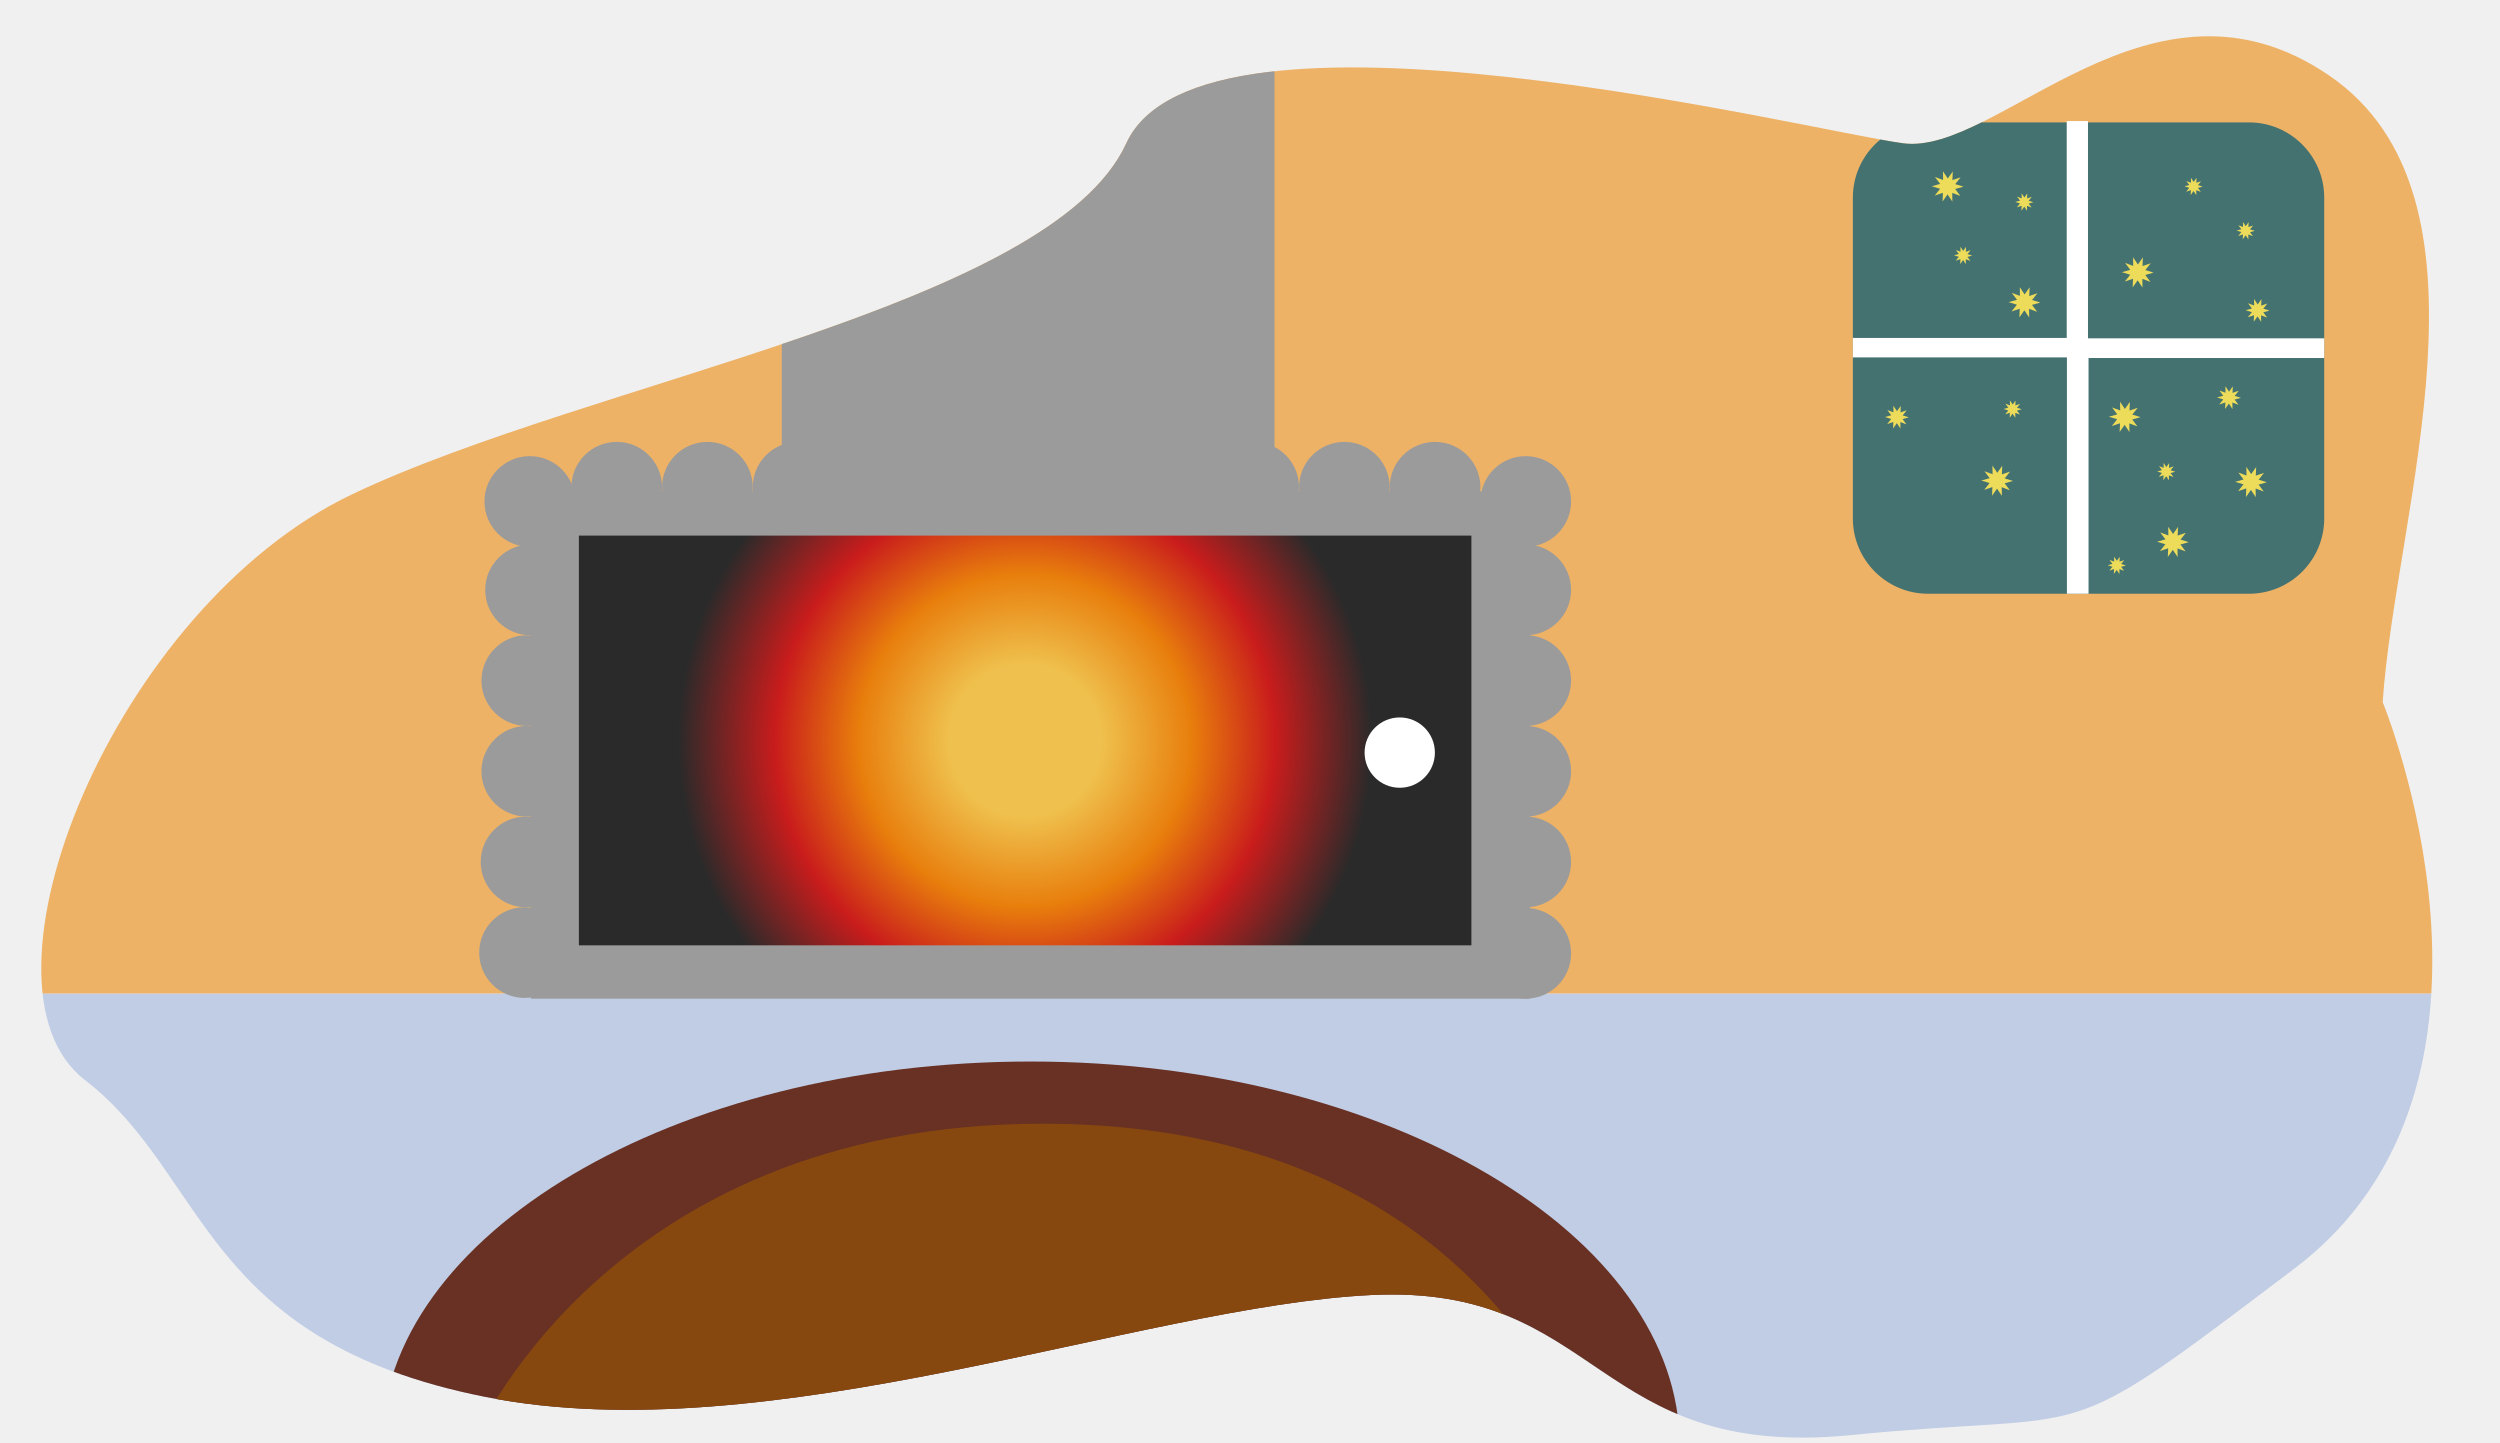
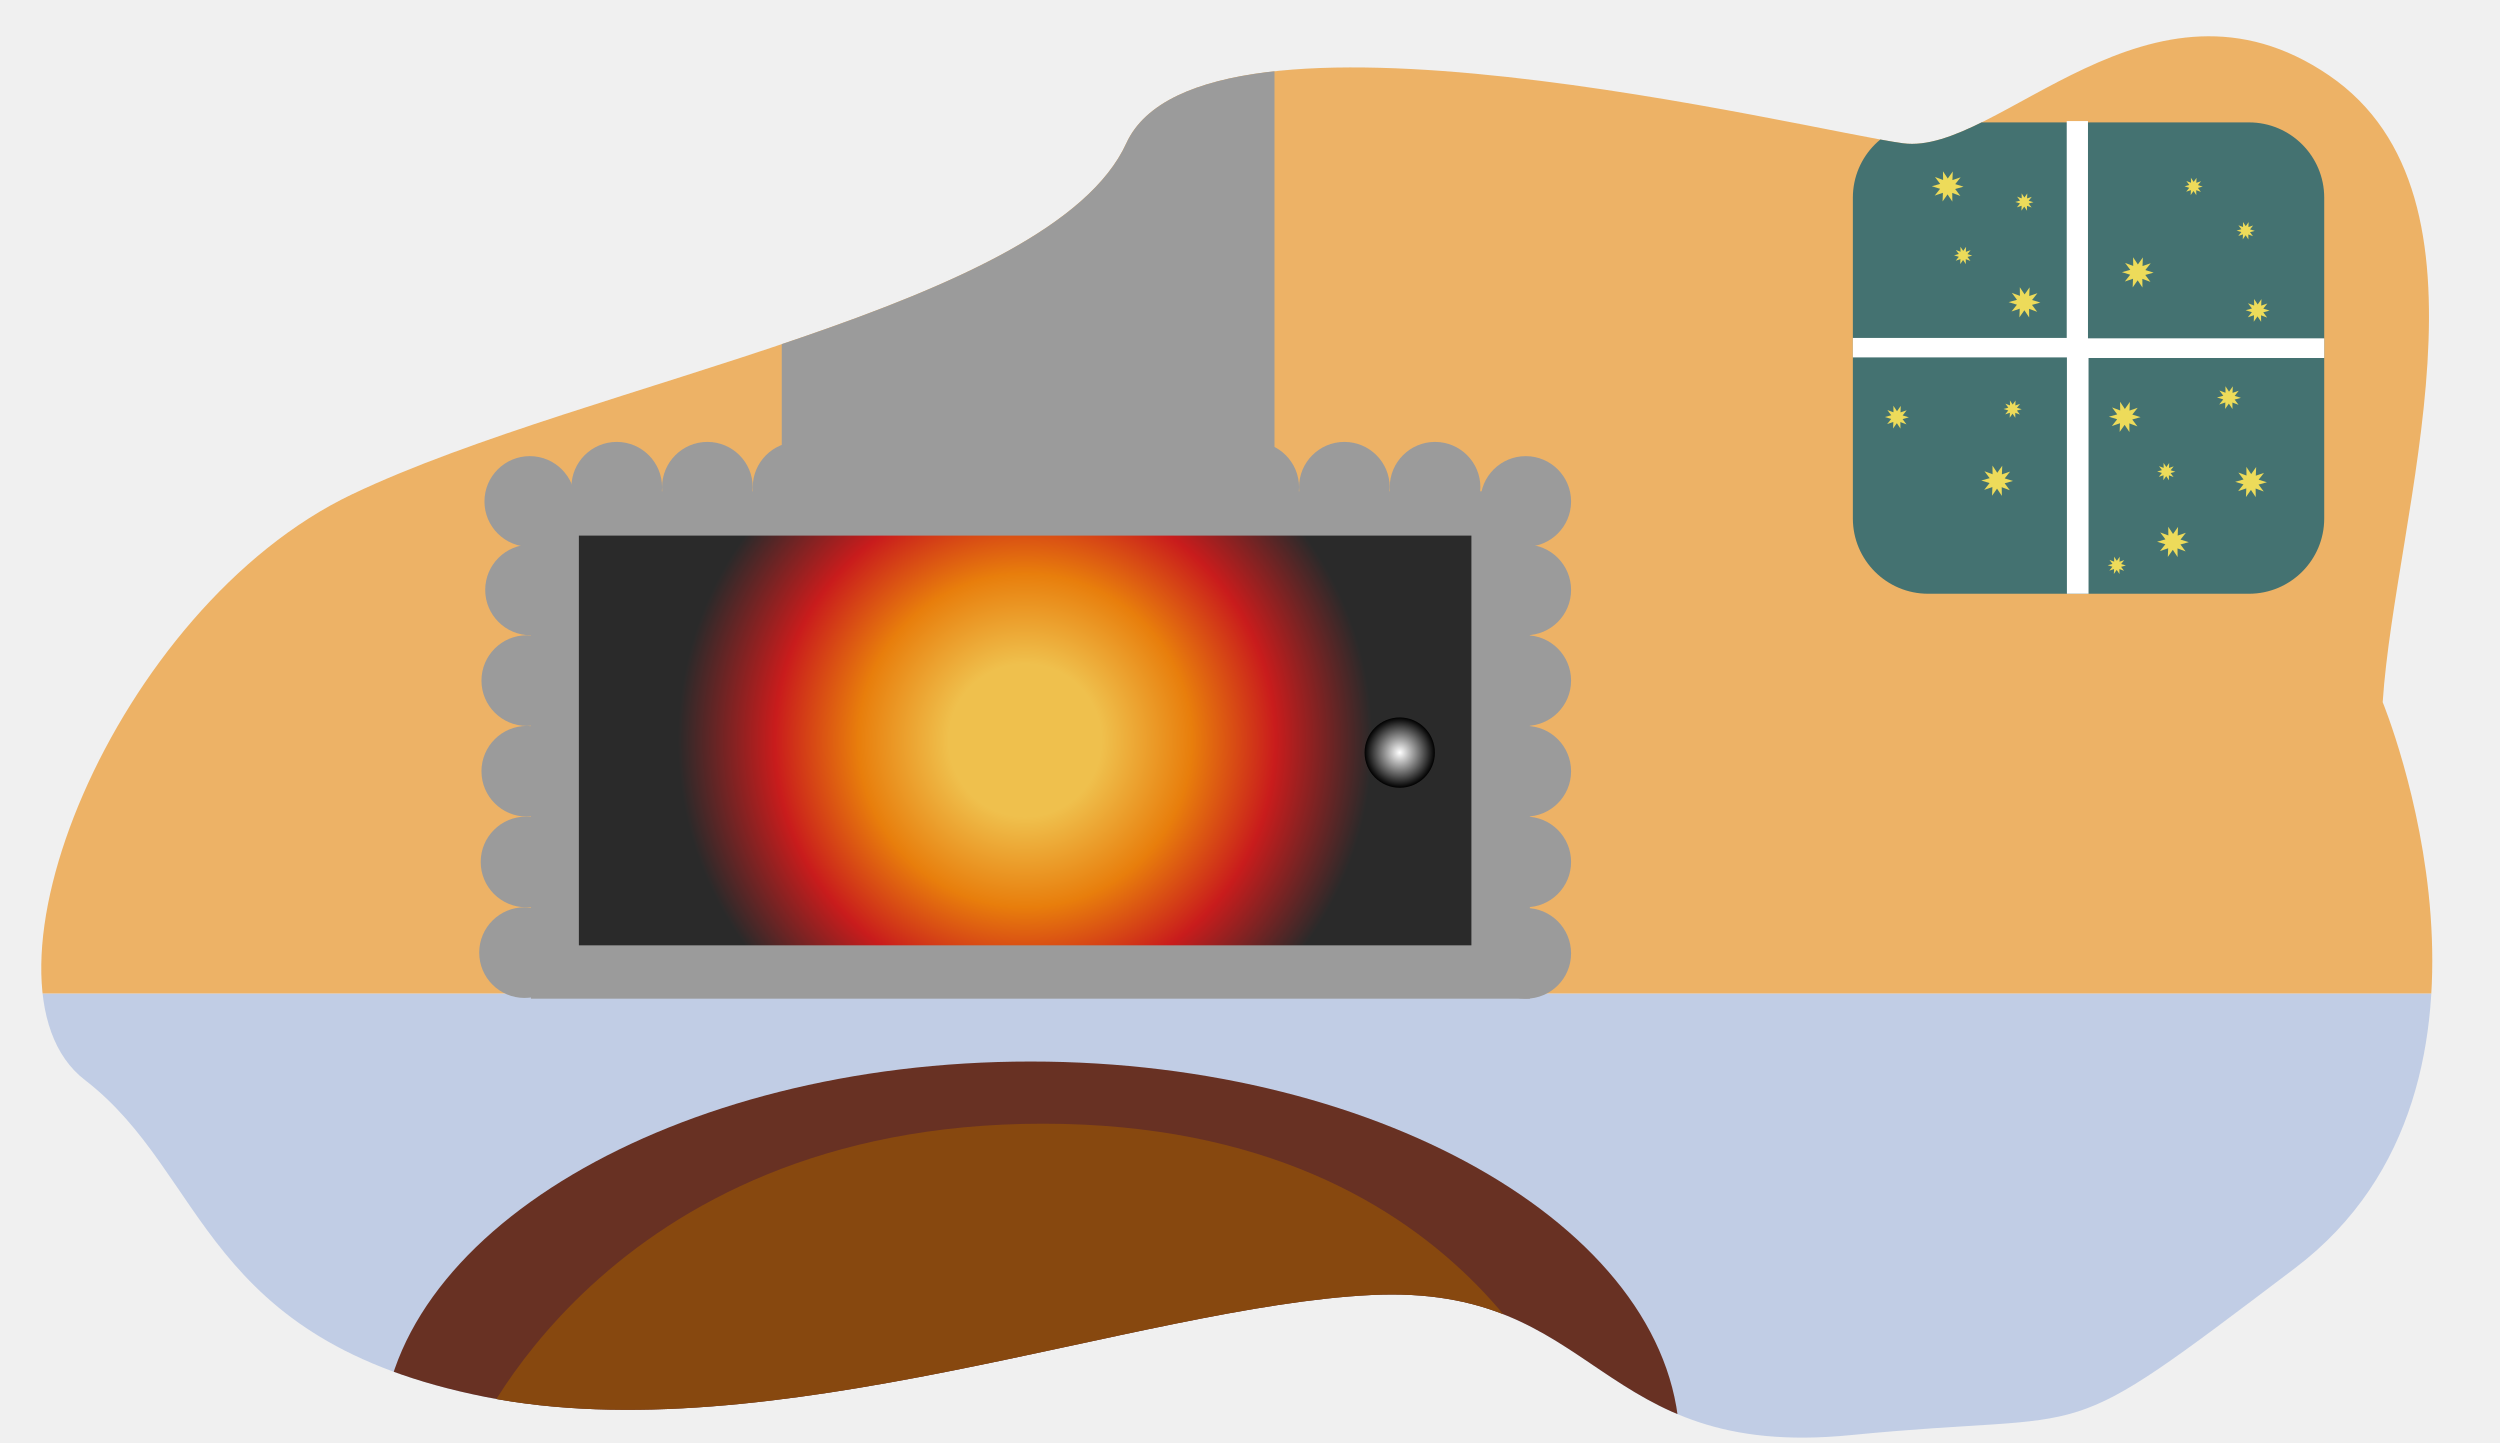
<svg xmlns="http://www.w3.org/2000/svg" id="Layer_1" data-name="Layer 1" width="1920" height="1108" viewBox="0 0 1920 1108">
  <defs>
-     <style>.cls-1{fill:none;}.cls-2{clip-path:url(#clip-path);}.cls-3{fill:#c1cde5;}.cls-4{fill:#edb266;}.cls-5{fill:#9b9b9b;}.cls-6{fill:url(#radial-gradient);}.cls-7{fill:#683123;}.cls-8{fill:#87480f;}.cls-9{fill:#447271;}.cls-10{fill:#fff;}.cls-11{fill:#eddb5a;}</style>
    <clipPath id="clip-path">
-       <path class="cls-1" d="M372.69,1072.83c-218.41-43.46-213-170.6-307.52-243.41S88,466.48,270.55,379.55,807.36,236.11,865,110.05s523.77-9.78,596.57,0,190.17-145.61,327.09-52.16S1839.69,393,1829.9,539.28c0,0,120.62,292.31-67.37,434.67s-143.44,108.66-341.21,128.22S1230.07,985.9,1052.94,994.59,591.11,1116.3,372.69,1072.83Z" />
+       <path d="M372.69,1072.83c-218.41-43.46-213-170.6-307.52-243.41S88,466.48,270.55,379.55,807.36,236.11,865,110.05s523.77-9.78,596.57,0,190.17-145.61,327.09-52.16S1839.69,393,1829.9,539.28c0,0,120.62,292.31-67.37,434.67s-143.44,108.66-341.21,128.22S1230.07,985.9,1052.94,994.59,591.11,1116.3,372.69,1072.83Z" fill="none" />
    </clipPath>
    <radialGradient id="radial-gradient" cx="787.31" cy="568.66" r="266.66" gradientUnits="userSpaceOnUse">
      <stop offset="0.22" stop-color="#efc04d" />
      <stop offset="0.48" stop-color="#e87e0c" />
      <stop offset="0.72" stop-color="#c91c1c" />
      <stop offset="1" stop-color="#2a2a2a" />
    </radialGradient>
+     <radialGradient id="radial-gradient-2" cx="1075" cy="578" r="27" gradientUnits="userSpaceOnUse">
+       <stop offset="0" stop-color="#fff" />
+       <stop offset="1" />
+     </radialGradient>
  </defs>
-   <g class="cls-2">
-     <rect class="cls-3" y="763" width="1920" height="345" />
-     <rect class="cls-4" width="1920" height="763" />
-     <rect class="cls-5" x="407.74" y="377.36" width="767.19" height="389.64" />
-     <rect class="cls-6" x="444.58" y="411.32" width="685.46" height="314.68" />
-     <circle class="cls-5" cx="404.58" cy="522.69" r="34.82" />
-     <circle class="cls-5" cx="404.58" cy="592.33" r="34.82" />
-     <circle class="cls-5" cx="404" cy="661.96" r="34.82" />
-     <circle class="cls-5" cx="402.85" cy="731.6" r="34.82" />
-     <circle class="cls-5" cx="406.88" cy="385.13" r="34.82" />
-     <circle class="cls-5" cx="473.64" cy="374.2" r="34.82" />
-     <circle class="cls-5" cx="543.28" cy="374.2" r="34.82" />
-     <circle class="cls-5" cx="612.92" cy="374.2" r="34.82" />
-     <circle class="cls-5" cx="682.56" cy="374.2" r="34.82" />
-     <circle class="cls-5" cx="752.2" cy="374.2" r="34.82" />
-     <circle class="cls-5" cx="822.99" cy="374.2" r="34.82" />
-     <circle class="cls-5" cx="892.63" cy="375.35" r="34.82" />
-     <circle class="cls-5" cx="962.85" cy="374.2" r="34.82" />
-     <circle class="cls-5" cx="1032.49" cy="374.2" r="34.82" />
-     <circle class="cls-5" cx="1102.13" cy="374.2" r="34.82" />
-     <circle class="cls-5" cx="1171.77" cy="385.13" r="34.82" />
-     <circle class="cls-5" cx="1171.77" cy="453.05" r="34.82" />
-     <circle class="cls-5" cx="1171.77" cy="522.69" r="34.82" />
-     <circle class="cls-5" cx="1171.77" cy="592.33" r="34.82" />
-     <circle class="cls-5" cx="1171.77" cy="661.96" r="34.82" />
-     <circle class="cls-5" cx="1171.77" cy="732.18" r="34.82" />
-     <circle class="cls-5" cx="407.46" cy="453.05" r="34.82" />
-     <rect class="cls-5" x="600.39" width="378.43" height="410.52" />
-     <path class="cls-7" d="M791.5,1110.25,293,1111.42v-1.17c0-161.83,225-295,498.5-295s498.5,133.17,498.5,295Z" />
-     <path class="cls-8" d="M361,1112S462,863,801,863s413.28,249,413.28,249Z" />
-     <rect class="cls-9" x="1423" y="94" width="362" height="362" rx="57.8" />
-     <polygon class="cls-10" points="1587.25 93 1587.25 259.55 1423 259.55 1423 274.5 1587.39 274.5 1587.39 456 1604 456 1604 274.93 1785 274.93 1785 259.83 1603.57 259.83 1603.57 93 1587.25 93" />
-     <polygon class="cls-11" points="1665.76 368.87 1663.64 365.69 1661.44 368.81 1661.6 365 1657.98 366.23 1660.35 363.23 1656.7 362.1 1660.38 361.07 1658.1 358.01 1661.68 359.34 1661.62 355.52 1663.74 358.7 1665.94 355.58 1665.79 359.4 1669.4 358.17 1667.03 361.16 1670.68 362.29 1667 363.32 1669.29 366.38 1665.71 365.05 1665.76 368.87" />
-     <polygon class="cls-11" points="1726.76 183.87 1724.64 180.69 1722.44 183.81 1722.6 180 1718.98 181.23 1721.35 178.23 1717.7 177.1 1721.38 176.07 1719.1 173.01 1722.68 174.34 1722.62 170.52 1724.74 173.7 1726.94 170.58 1726.79 174.4 1730.4 173.17 1728.03 176.16 1731.68 177.29 1728 178.32 1730.29 181.38 1726.71 180.05 1726.76 183.87" />
-     <polygon class="cls-11" points="1509.76 202.87 1507.64 199.69 1505.44 202.81 1505.6 199 1501.98 200.23 1504.35 197.23 1500.7 196.1 1504.38 195.07 1502.1 192.01 1505.68 193.34 1505.62 189.52 1507.74 192.7 1509.94 189.58 1509.79 193.4 1513.4 192.17 1511.03 195.16 1514.68 196.29 1511 197.32 1513.29 200.38 1509.71 199.05 1509.76 202.87" />
-     <polygon class="cls-11" points="1686.76 149.87 1684.64 146.69 1682.44 149.81 1682.6 146 1678.98 147.23 1681.35 144.23 1677.7 143.1 1681.38 142.07 1679.1 139.01 1682.68 140.34 1682.62 136.52 1684.74 139.7 1686.94 136.58 1686.79 140.4 1690.4 139.17 1688.03 142.16 1691.68 143.29 1688 144.32 1690.29 147.38 1686.71 146.05 1686.76 149.87" />
-     <polygon class="cls-11" points="1556.76 161.87 1554.64 158.69 1552.44 161.81 1552.6 158 1548.98 159.23 1551.35 156.23 1547.7 155.1 1551.38 154.07 1549.1 151.01 1552.68 152.34 1552.62 148.52 1554.74 151.7 1556.94 148.58 1556.79 152.4 1560.4 151.17 1558.03 154.16 1561.68 155.29 1558 156.32 1560.29 159.38 1556.71 158.05 1556.76 161.87" />
-     <polygon class="cls-11" points="1627.76 440.87 1625.64 437.69 1623.44 440.81 1623.6 437 1619.98 438.23 1622.35 435.23 1618.7 434.1 1622.38 433.07 1620.1 430.01 1623.68 431.34 1623.62 427.52 1625.74 430.7 1627.94 427.58 1627.79 431.4 1631.4 430.17 1629.03 433.16 1632.68 434.29 1629 435.32 1631.29 438.38 1627.71 437.05 1627.76 440.87" />
-     <polygon class="cls-11" points="1547.76 320.87 1545.64 317.69 1543.44 320.81 1543.6 317 1539.98 318.23 1542.35 315.23 1538.7 314.1 1542.38 313.07 1540.1 310.01 1543.68 311.34 1543.62 307.52 1545.74 310.7 1547.94 307.58 1547.79 311.4 1551.4 310.17 1549.03 313.16 1552.68 314.29 1549 315.32 1551.29 318.38 1547.71 317.05 1547.76 320.87" />
-     <polygon class="cls-11" points="1714.55 314.17 1711.77 309.99 1708.88 314.1 1709.08 309.08 1704.33 310.69 1707.45 306.76 1702.65 305.27 1707.49 303.92 1704.48 299.9 1709.19 301.64 1709.12 296.62 1711.9 300.81 1714.79 296.7 1714.59 301.72 1719.34 300.1 1716.22 304.04 1721.02 305.52 1716.18 306.88 1719.19 310.9 1714.48 309.15 1714.55 314.17" />
-     <polygon class="cls-11" points="1736.55 247.17 1733.77 242.99 1730.88 247.09 1731.08 242.08 1726.33 243.69 1729.45 239.76 1724.65 238.27 1729.49 236.92 1726.48 232.9 1731.19 234.65 1731.12 229.62 1733.9 233.81 1736.79 229.7 1736.59 234.72 1741.34 233.1 1738.22 237.04 1743.02 238.52 1738.18 239.88 1741.19 243.9 1736.48 242.15 1736.55 247.17" />
-     <polygon class="cls-11" points="1459.55 329.17 1456.77 324.99 1453.88 329.1 1454.08 324.08 1449.33 325.69 1452.45 321.76 1447.65 320.27 1452.49 318.92 1449.48 314.9 1454.19 316.64 1454.12 311.62 1456.9 315.81 1459.79 311.7 1459.59 316.72 1464.34 315.1 1461.22 319.04 1466.02 320.52 1461.18 321.88 1464.19 325.9 1459.48 324.15 1459.55 329.17" />
-     <polygon class="cls-11" points="1732.41 381.83 1728.72 376.28 1724.89 381.72 1725.16 375.07 1718.86 377.22 1722.99 372 1716.63 370.03 1723.05 368.24 1719.06 362.91 1725.3 365.22 1725.21 358.57 1728.89 364.11 1732.73 358.67 1732.45 365.32 1738.76 363.18 1734.62 368.4 1740.98 370.37 1734.57 372.16 1738.56 377.49 1732.32 375.17 1732.41 381.83" />
-     <polygon class="cls-11" points="1672.41 427.83 1668.72 422.28 1664.89 427.72 1665.16 421.07 1658.86 423.22 1662.99 418 1656.63 416.03 1663.05 414.24 1659.06 408.91 1665.3 411.22 1665.21 404.57 1668.89 410.11 1672.73 404.67 1672.45 411.32 1678.76 409.18 1674.62 414.4 1680.98 416.37 1674.57 418.16 1678.56 423.49 1672.32 421.17 1672.41 427.83" />
-     <polygon class="cls-11" points="1635.41 331.83 1631.72 326.28 1627.89 331.72 1628.16 325.07 1621.86 327.22 1625.99 322 1619.63 320.03 1626.05 318.24 1622.06 312.91 1628.3 315.22 1628.21 308.57 1631.89 314.11 1635.73 308.67 1635.45 315.32 1641.76 313.18 1637.62 318.4 1643.98 320.37 1637.57 322.16 1641.56 327.49 1635.32 325.17 1635.41 331.83" />
-     <polygon class="cls-11" points="1645.41 220.83 1641.72 215.28 1637.89 220.72 1638.16 214.07 1631.86 216.22 1635.99 211 1629.63 209.03 1636.05 207.24 1632.06 201.91 1638.3 204.22 1638.21 197.57 1641.89 203.11 1645.73 197.67 1645.45 204.32 1651.76 202.18 1647.62 207.4 1653.98 209.37 1647.57 211.16 1651.56 216.49 1645.32 214.17 1645.41 220.83" />
-     <polygon class="cls-11" points="1558.41 243.83 1554.72 238.28 1550.89 243.72 1551.16 237.07 1544.86 239.22 1548.99 234 1542.63 232.03 1549.05 230.24 1545.06 224.91 1551.3 227.22 1551.21 220.57 1554.89 226.11 1558.73 220.67 1558.45 227.32 1564.76 225.18 1560.62 230.4 1566.98 232.37 1560.57 234.16 1564.56 239.49 1558.32 237.17 1558.41 243.83" />
-     <polygon class="cls-11" points="1499.41 154.83 1495.72 149.28 1491.89 154.72 1492.16 148.07 1485.86 150.22 1489.99 145 1483.63 143.03 1490.05 141.24 1486.06 135.91 1492.3 138.22 1492.21 131.57 1495.89 137.11 1499.73 131.67 1499.45 138.32 1505.76 136.18 1501.62 141.4 1507.98 143.37 1501.57 145.16 1505.56 150.49 1499.32 148.17 1499.41 154.83" />
-     <polygon class="cls-11" points="1537.41 380.83 1533.72 375.28 1529.89 380.72 1530.16 374.07 1523.86 376.22 1527.99 371 1521.63 369.03 1528.05 367.24 1524.06 361.91 1530.3 364.22 1530.21 357.57 1533.89 363.11 1537.73 357.67 1537.45 364.32 1543.76 362.18 1539.62 367.4 1545.98 369.37 1539.57 371.16 1543.56 376.49 1537.32 374.17 1537.41 380.83" />
-     <circle class="cls-10" cx="1075" cy="578" r="27" />
+   <g clip-path="url(#clip-path)">
+     <rect y="763" width="1920" height="345" fill="#c1cde5" />
+     <rect width="1920" height="763" fill="#edb266" />
+     <rect x="407.74" y="377.36" width="767.19" height="389.64" fill="#9b9b9b" />
+     <rect x="444.58" y="411.32" width="685.46" height="314.68" fill="url(#radial-gradient)" />
+     <circle cx="404.58" cy="522.69" r="34.82" fill="#9b9b9b" />
+     <circle cx="404.58" cy="592.33" r="34.82" fill="#9b9b9b" />
+     <circle cx="404" cy="661.96" r="34.82" fill="#9b9b9b" />
+     <circle cx="402.85" cy="731.6" r="34.82" fill="#9b9b9b" />
+     <circle cx="406.88" cy="385.13" r="34.82" fill="#9b9b9b" />
+     <circle cx="473.64" cy="374.2" r="34.82" fill="#9b9b9b" />
+     <circle cx="543.28" cy="374.2" r="34.82" fill="#9b9b9b" />
+     <circle cx="612.92" cy="374.2" r="34.82" fill="#9b9b9b" />
+     <circle cx="682.56" cy="374.2" r="34.82" fill="#9b9b9b" />
+     <circle cx="752.2" cy="374.2" r="34.82" fill="#9b9b9b" />
+     <circle cx="822.99" cy="374.2" r="34.82" fill="#9b9b9b" />
+     <circle cx="892.63" cy="375.35" r="34.82" fill="#9b9b9b" />
+     <circle cx="962.85" cy="374.2" r="34.82" fill="#9b9b9b" />
+     <circle cx="1032.49" cy="374.2" r="34.82" fill="#9b9b9b" />
+     <circle cx="1102.13" cy="374.2" r="34.82" fill="#9b9b9b" />
+     <circle cx="1171.77" cy="385.13" r="34.82" fill="#9b9b9b" />
+     <circle cx="1171.77" cy="453.05" r="34.82" fill="#9b9b9b" />
+     <circle cx="1171.77" cy="522.69" r="34.82" fill="#9b9b9b" />
+     <circle cx="1171.77" cy="592.33" r="34.82" fill="#9b9b9b" />
+     <circle cx="1171.77" cy="661.96" r="34.82" fill="#9b9b9b" />
+     <circle cx="1171.77" cy="732.18" r="34.82" fill="#9b9b9b" />
+     <circle cx="407.46" cy="453.05" r="34.82" fill="#9b9b9b" />
+     <rect x="600.39" width="378.43" height="410.52" fill="#9b9b9b" />
+     <path d="M791.5,1110.25,293,1111.42v-1.17c0-161.83,225-295,498.5-295s498.5,133.17,498.5,295Z" fill="#683123" />
+     <path d="M361,1112S462,863,801,863s413.28,249,413.28,249Z" fill="#87480f" />
+     <rect x="1423" y="94" width="362" height="362" rx="57.8" fill="#447271" />
+     <polygon points="1587.25 93 1587.25 259.55 1423 259.55 1423 274.5 1587.39 274.5 1587.39 456 1604 456 1604 274.93 1785 274.93 1785 259.83 1603.57 259.83 1603.57 93 1587.25 93" fill="#fff" />
+     <polygon points="1665.76 368.87 1663.64 365.69 1661.44 368.81 1661.6 365 1657.98 366.23 1660.35 363.23 1656.7 362.1 1660.38 361.07 1658.1 358.01 1661.68 359.34 1661.62 355.52 1663.74 358.7 1665.94 355.58 1665.79 359.4 1669.4 358.17 1667.03 361.16 1670.68 362.29 1667 363.32 1669.29 366.38 1665.71 365.05 1665.76 368.87" fill="#eddb5a" />
+     <polygon points="1726.76 183.87 1724.64 180.69 1722.44 183.81 1722.6 180 1718.98 181.23 1721.35 178.23 1717.7 177.1 1721.38 176.07 1719.1 173.01 1722.68 174.34 1722.62 170.52 1724.74 173.7 1726.94 170.58 1726.79 174.4 1730.4 173.17 1728.03 176.16 1731.68 177.29 1728 178.32 1730.29 181.38 1726.71 180.05 1726.76 183.87" fill="#eddb5a" />
+     <polygon points="1509.76 202.87 1507.64 199.69 1505.44 202.81 1505.6 199 1501.98 200.23 1504.35 197.23 1500.7 196.1 1504.38 195.07 1502.1 192.01 1505.68 193.34 1505.62 189.52 1507.74 192.7 1509.94 189.58 1509.79 193.4 1513.4 192.17 1511.03 195.16 1514.68 196.29 1511 197.32 1513.29 200.38 1509.71 199.05 1509.76 202.87" fill="#eddb5a" />
+     <polygon points="1686.76 149.87 1684.64 146.69 1682.44 149.81 1682.6 146 1678.98 147.23 1681.35 144.23 1677.7 143.1 1681.38 142.07 1679.1 139.01 1682.68 140.34 1682.62 136.52 1684.74 139.7 1686.94 136.58 1686.79 140.4 1690.4 139.17 1688.03 142.16 1691.68 143.29 1688 144.32 1690.29 147.38 1686.71 146.05 1686.76 149.87" fill="#eddb5a" />
+     <polygon points="1556.76 161.87 1554.64 158.69 1552.44 161.81 1552.6 158 1548.98 159.23 1551.35 156.23 1547.7 155.1 1551.38 154.07 1549.1 151.01 1552.68 152.34 1552.62 148.52 1554.74 151.7 1556.94 148.58 1556.79 152.4 1560.4 151.17 1558.03 154.16 1561.68 155.29 1558 156.32 1560.29 159.38 1556.71 158.05 1556.76 161.87" fill="#eddb5a" />
+     <polygon points="1627.76 440.87 1625.64 437.69 1623.44 440.81 1623.6 437 1619.98 438.23 1622.35 435.23 1618.7 434.1 1622.38 433.07 1620.1 430.01 1623.68 431.34 1623.62 427.52 1625.74 430.7 1627.94 427.58 1627.79 431.4 1631.4 430.17 1629.03 433.16 1632.68 434.29 1629 435.32 1631.29 438.38 1627.71 437.05 1627.76 440.87" fill="#eddb5a" />
+     <polygon points="1547.76 320.87 1545.64 317.69 1543.44 320.81 1543.6 317 1539.98 318.23 1542.35 315.23 1538.7 314.1 1542.38 313.07 1540.1 310.01 1543.68 311.34 1543.62 307.52 1545.74 310.7 1547.94 307.58 1547.79 311.4 1551.4 310.17 1549.03 313.16 1552.68 314.29 1549 315.32 1551.29 318.38 1547.71 317.05 1547.76 320.87" fill="#eddb5a" />
+     <polygon points="1714.55 314.17 1711.77 309.99 1708.88 314.1 1709.08 309.08 1704.33 310.69 1707.45 306.76 1702.65 305.27 1707.49 303.92 1704.48 299.9 1709.19 301.64 1709.12 296.62 1711.9 300.81 1714.79 296.7 1714.59 301.72 1719.34 300.1 1716.22 304.04 1721.02 305.52 1716.18 306.88 1719.19 310.9 1714.48 309.15 1714.55 314.17" fill="#eddb5a" />
+     <polygon points="1736.55 247.17 1733.77 242.99 1730.88 247.09 1731.08 242.08 1726.33 243.69 1729.45 239.76 1724.65 238.27 1729.49 236.92 1726.48 232.9 1731.19 234.65 1731.12 229.62 1733.9 233.81 1736.79 229.7 1736.59 234.72 1741.34 233.1 1738.22 237.04 1743.02 238.52 1738.18 239.88 1741.19 243.9 1736.48 242.15 1736.55 247.17" fill="#eddb5a" />
+     <polygon points="1459.55 329.17 1456.77 324.99 1453.88 329.1 1454.08 324.08 1449.33 325.69 1452.45 321.76 1447.65 320.27 1452.49 318.92 1449.48 314.9 1454.19 316.64 1454.12 311.62 1456.9 315.81 1459.79 311.7 1459.59 316.72 1464.34 315.1 1461.22 319.04 1466.02 320.52 1461.18 321.88 1464.19 325.9 1459.48 324.15 1459.55 329.17" fill="#eddb5a" />
+     <polygon points="1732.41 381.83 1728.72 376.28 1724.89 381.72 1725.16 375.07 1718.86 377.22 1722.99 372 1716.63 370.03 1723.05 368.24 1719.06 362.91 1725.3 365.22 1725.21 358.57 1728.89 364.11 1732.73 358.67 1732.45 365.32 1738.76 363.18 1734.62 368.4 1740.98 370.37 1734.57 372.16 1738.56 377.49 1732.32 375.17 1732.41 381.83" fill="#eddb5a" />
+     <polygon points="1672.41 427.83 1668.72 422.28 1664.89 427.72 1665.16 421.07 1658.86 423.22 1662.99 418 1656.63 416.03 1663.05 414.24 1659.06 408.91 1665.3 411.22 1665.21 404.57 1668.89 410.11 1672.73 404.67 1672.45 411.32 1678.76 409.18 1674.62 414.4 1680.98 416.37 1674.57 418.16 1678.56 423.49 1672.32 421.17 1672.41 427.83" fill="#eddb5a" />
+     <polygon points="1635.41 331.83 1631.72 326.28 1627.89 331.72 1628.16 325.07 1621.86 327.22 1625.99 322 1619.63 320.03 1626.05 318.24 1622.06 312.91 1628.3 315.22 1628.21 308.57 1631.89 314.11 1635.73 308.67 1635.45 315.32 1641.76 313.18 1637.62 318.4 1643.98 320.37 1637.57 322.16 1641.56 327.49 1635.32 325.17 1635.41 331.83" fill="#eddb5a" />
+     <polygon points="1645.41 220.83 1641.72 215.28 1637.89 220.72 1638.16 214.07 1631.86 216.22 1635.99 211 1629.63 209.03 1636.05 207.24 1632.06 201.91 1638.3 204.22 1638.21 197.57 1641.89 203.11 1645.73 197.67 1645.45 204.32 1651.76 202.18 1647.62 207.4 1653.98 209.37 1647.57 211.16 1651.56 216.49 1645.32 214.17 1645.41 220.83" fill="#eddb5a" />
+     <polygon points="1558.41 243.83 1554.72 238.28 1550.89 243.72 1551.16 237.07 1544.86 239.22 1548.99 234 1542.63 232.03 1549.05 230.24 1545.06 224.91 1551.3 227.22 1551.21 220.57 1554.89 226.11 1558.73 220.67 1558.45 227.32 1564.76 225.18 1560.62 230.4 1566.98 232.37 1560.57 234.16 1564.56 239.49 1558.32 237.17 1558.41 243.83" fill="#eddb5a" />
+     <polygon points="1499.41 154.83 1495.72 149.28 1491.89 154.72 1492.16 148.07 1485.86 150.22 1489.99 145 1483.63 143.03 1490.05 141.24 1486.06 135.91 1492.3 138.22 1492.21 131.57 1495.89 137.11 1499.73 131.67 1499.45 138.32 1505.76 136.18 1501.62 141.4 1507.98 143.37 1501.57 145.16 1505.56 150.49 1499.32 148.17 1499.41 154.83" fill="#eddb5a" />
+     <polygon points="1537.41 380.83 1533.72 375.28 1529.89 380.72 1530.16 374.07 1523.86 376.22 1527.99 371 1521.63 369.03 1528.05 367.24 1524.06 361.91 1530.3 364.22 1530.21 357.57 1533.89 363.11 1537.73 357.67 1537.45 364.32 1543.76 362.18 1539.62 367.4 1545.98 369.37 1539.57 371.16 1543.56 376.49 1537.32 374.17 1537.41 380.83" fill="#eddb5a" />
+     <circle cx="1075" cy="578" r="27" fill="url(#radial-gradient-2)" />
  </g>
</svg>
